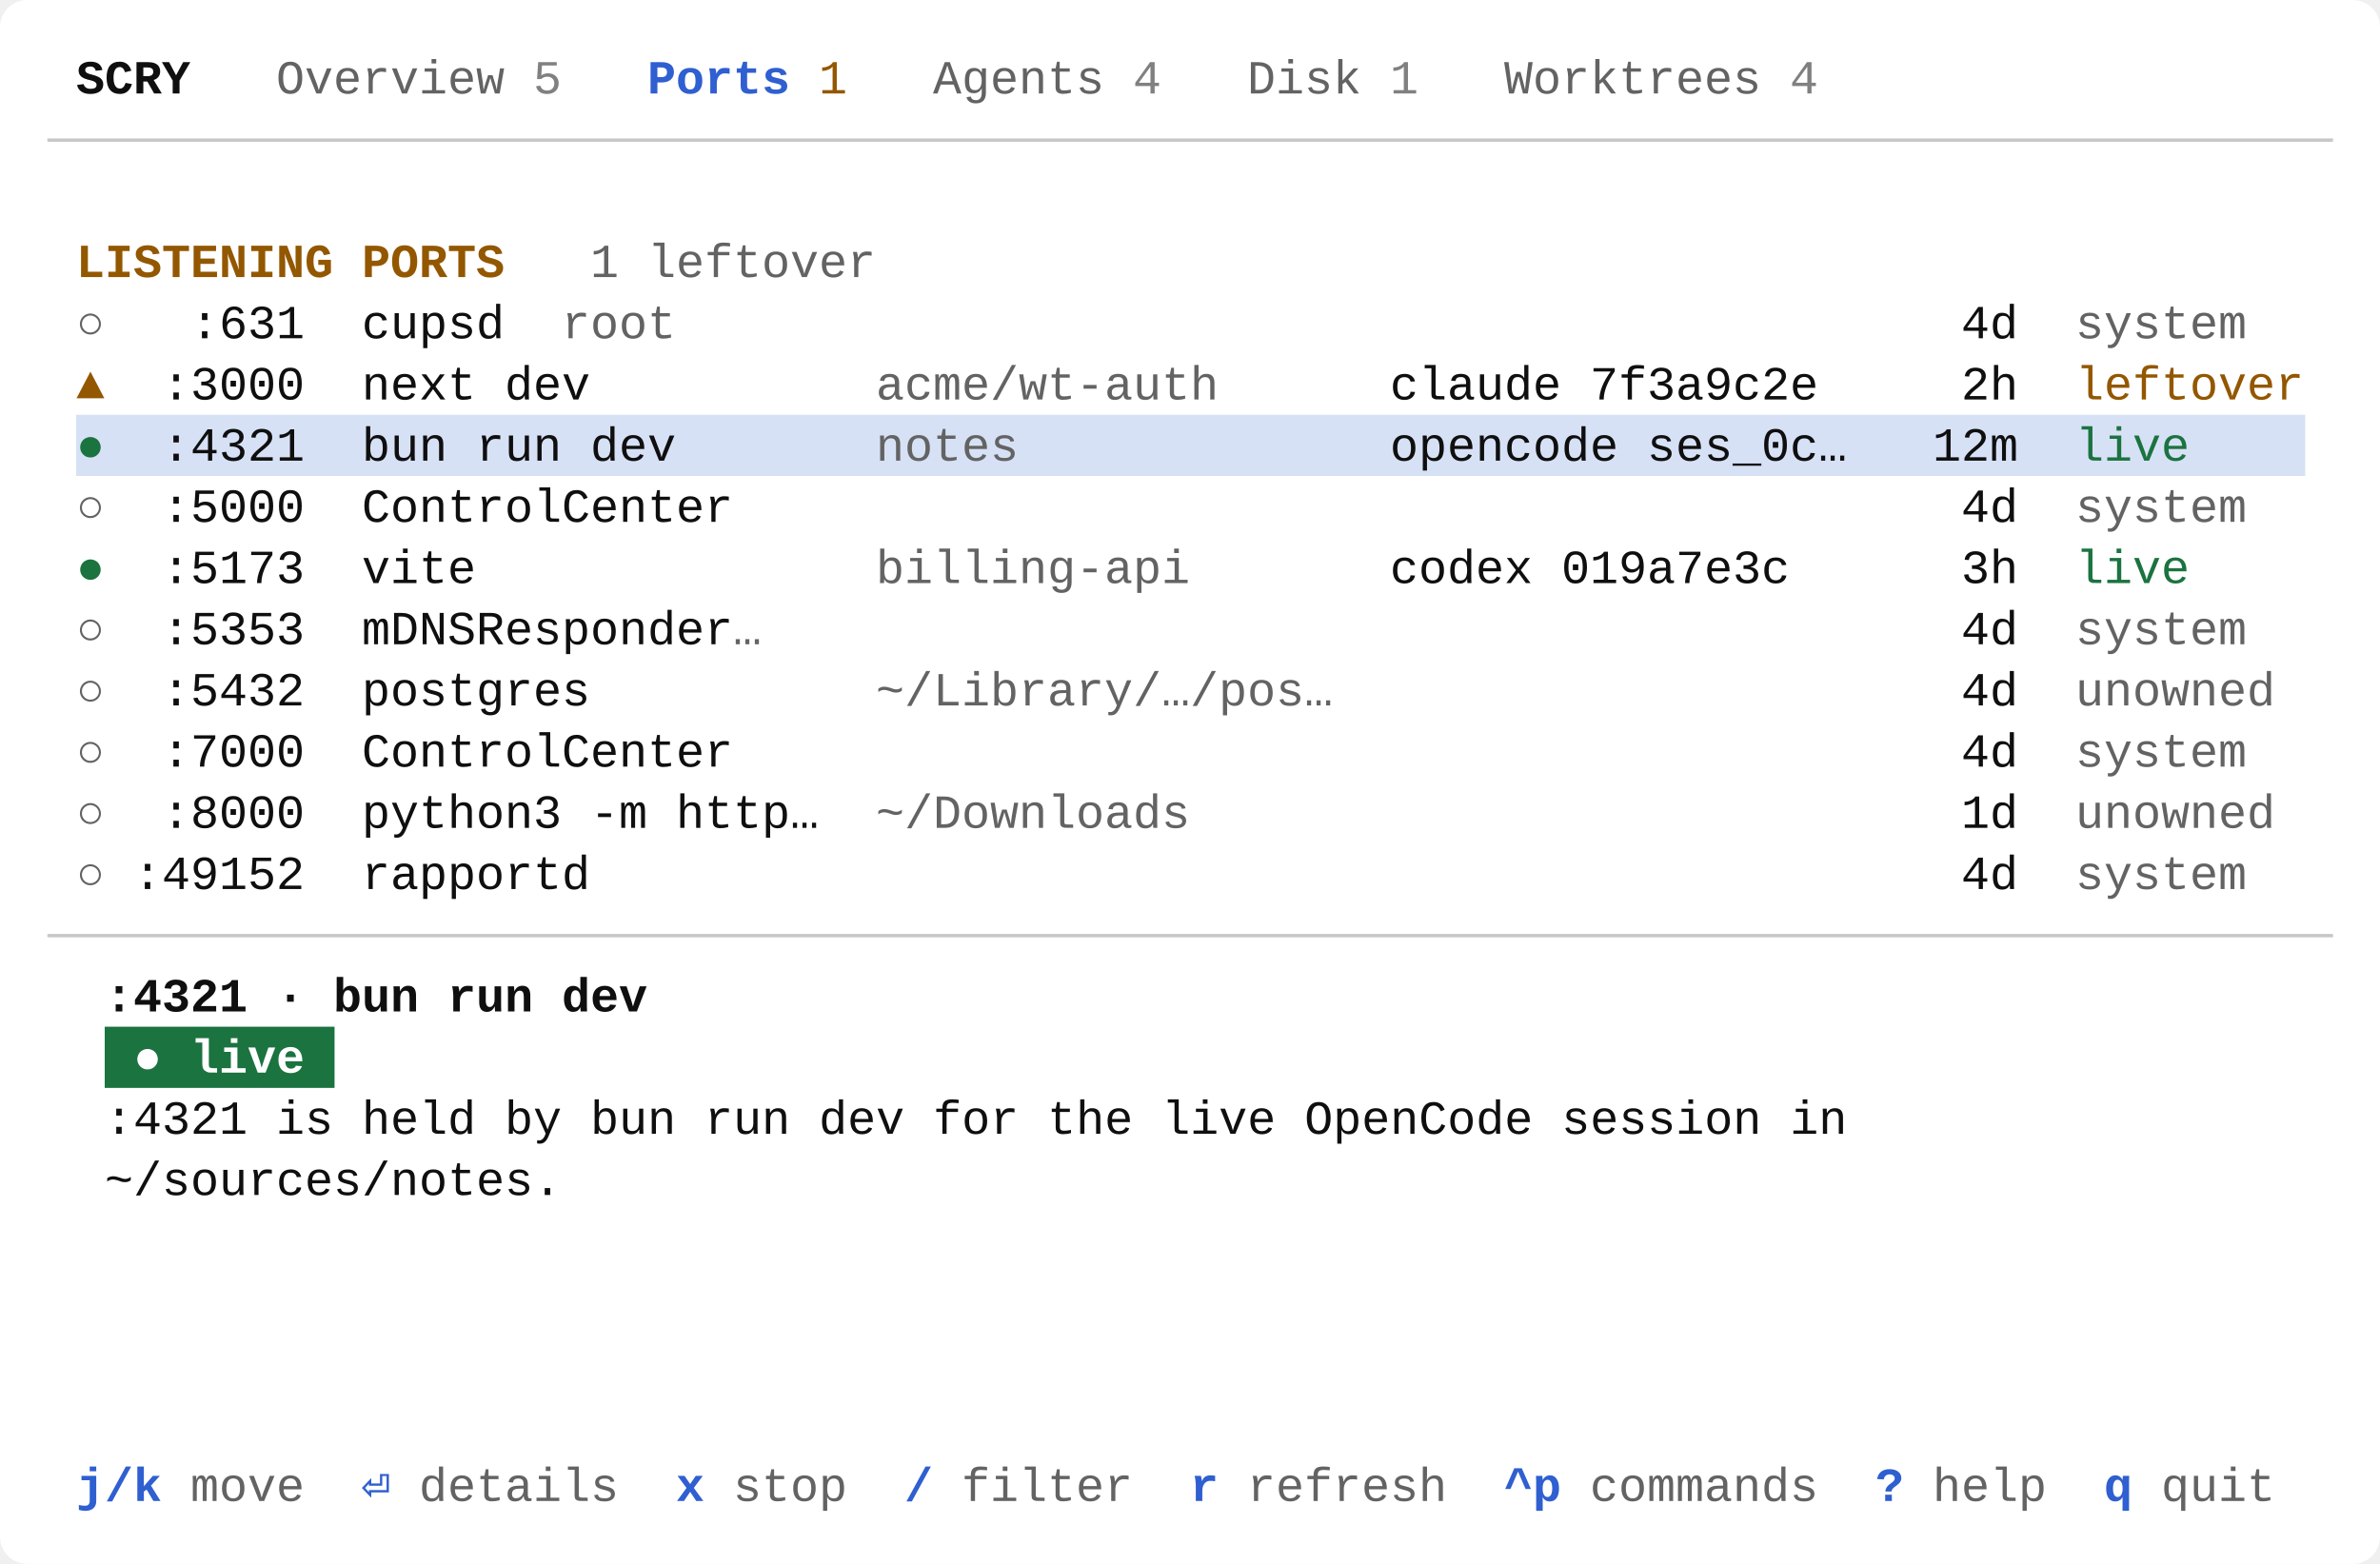
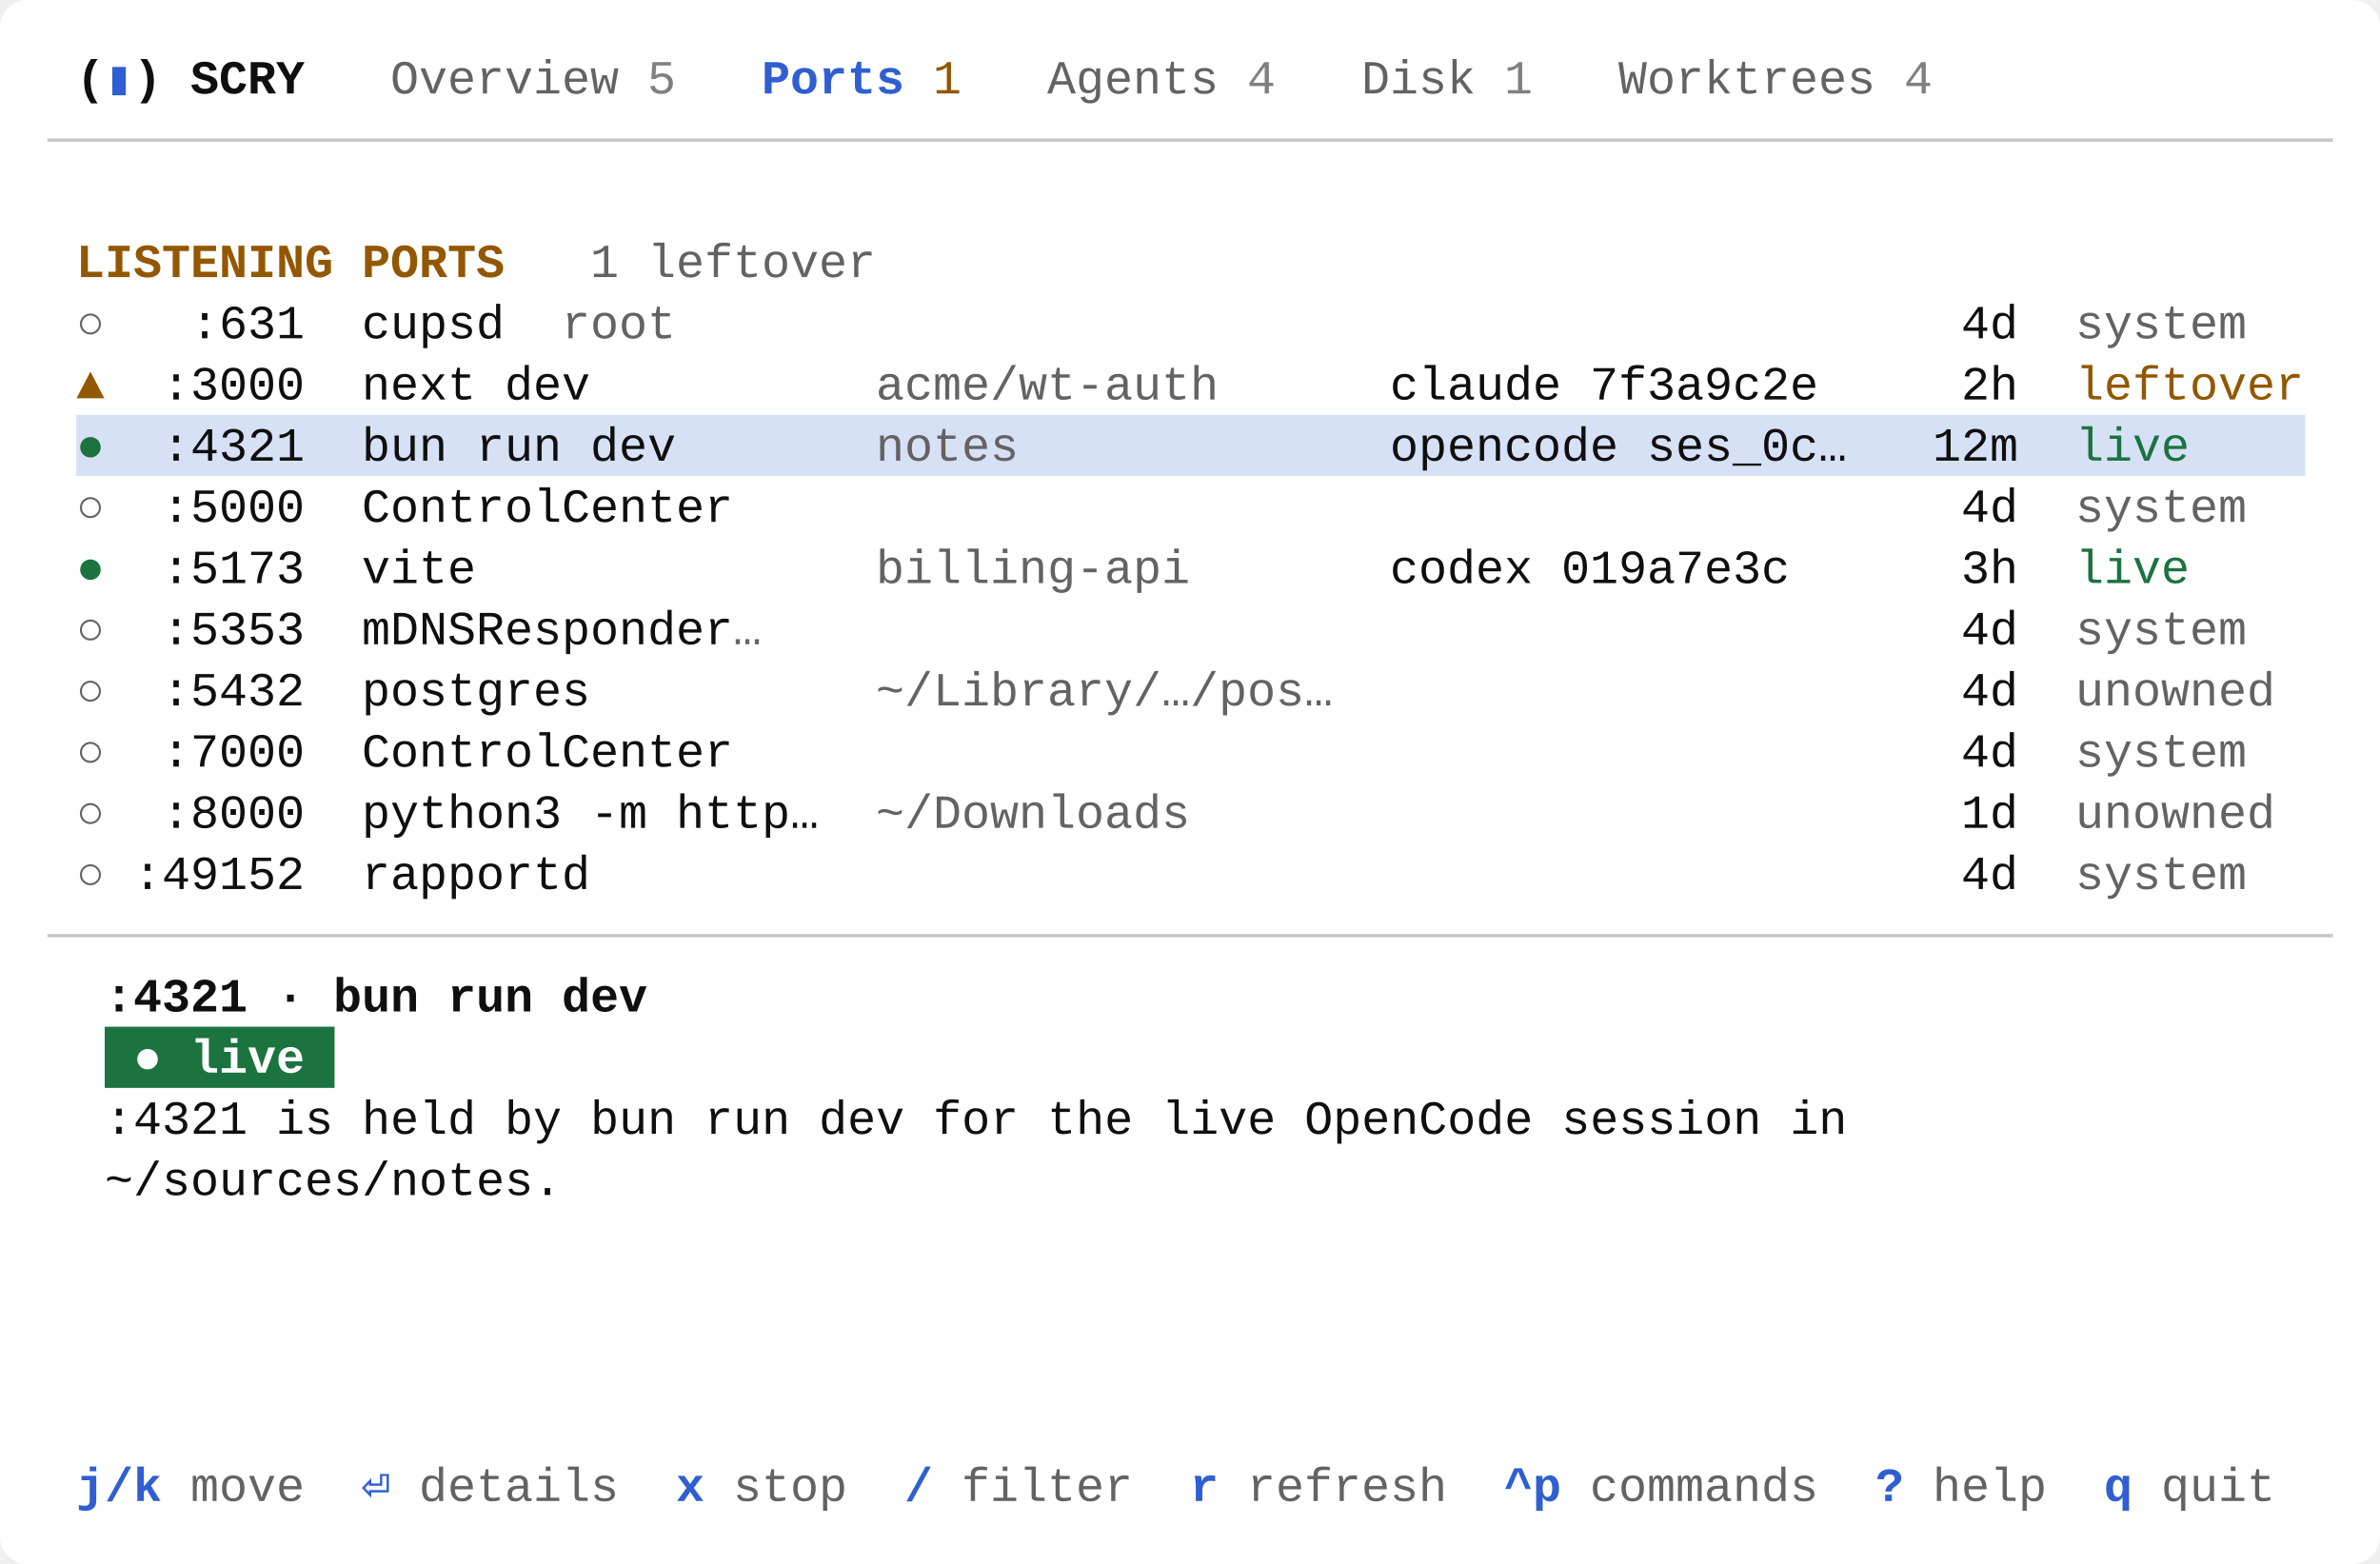
<svg xmlns="http://www.w3.org/2000/svg" width="700" height="460" viewBox="0 0 700 460">
  <style>text{font-family:ui-monospace,SFMono-Regular,"SF Mono",Menlo,Consolas,"Liberation Mono","DejaVu Sans Mono",monospace;font-size:14px;white-space:pre}</style>
  <rect width="700" height="460" rx="8" fill="#ffffff" />
  <g transform="translate(14 14)">
-     <text x="8.4" y="13.5" fill="#0f0f0f" textLength="33.6" lengthAdjust="spacingAndGlyphs" xml:space="preserve" font-weight="700">SCRY</text>
-     <text x="67.2" y="13.5" fill="#636363" textLength="67.2" lengthAdjust="spacingAndGlyphs" xml:space="preserve">Overview</text>
-     <text x="142.8" y="13.5" fill="#808080" textLength="8.4" lengthAdjust="spacingAndGlyphs" xml:space="preserve">5</text>
-     <text x="176.4" y="13.5" fill="#2f5fd0" textLength="42.0" lengthAdjust="spacingAndGlyphs" xml:space="preserve" font-weight="700">Ports</text>
-     <text x="226.8" y="13.5" fill="#935700" textLength="8.4" lengthAdjust="spacingAndGlyphs" xml:space="preserve">1</text>
-     <text x="260.4" y="13.5" fill="#636363" textLength="50.4" lengthAdjust="spacingAndGlyphs" xml:space="preserve">Agents</text>
-     <text x="319.2" y="13.5" fill="#808080" textLength="8.4" lengthAdjust="spacingAndGlyphs" xml:space="preserve">4</text>
-     <text x="352.8" y="13.5" fill="#636363" textLength="33.6" lengthAdjust="spacingAndGlyphs" xml:space="preserve">Disk</text>
-     <text x="394.8" y="13.5" fill="#808080" textLength="8.4" lengthAdjust="spacingAndGlyphs" xml:space="preserve">1</text>
-     <text x="428.4" y="13.5" fill="#636363" textLength="75.6" lengthAdjust="spacingAndGlyphs" xml:space="preserve">Worktrees</text>
-     <text x="512.4" y="13.5" fill="#808080" textLength="8.4" lengthAdjust="spacingAndGlyphs" xml:space="preserve">4</text>
+     <text x="8.4" y="13.5" fill="#0f0f0f" textLength="8.4" lengthAdjust="spacingAndGlyphs" xml:space="preserve" font-weight="700">(</text>
+     <text x="16.8" y="13.5" fill="#2f5fd0" textLength="8.4" lengthAdjust="spacingAndGlyphs" xml:space="preserve">▮</text>
+     <text x="25.2" y="13.5" fill="#0f0f0f" textLength="50.4" lengthAdjust="spacingAndGlyphs" xml:space="preserve" font-weight="700">) SCRY</text>
+     <text x="100.8" y="13.5" fill="#636363" textLength="67.2" lengthAdjust="spacingAndGlyphs" xml:space="preserve">Overview</text>
+     <text x="176.4" y="13.5" fill="#808080" textLength="8.4" lengthAdjust="spacingAndGlyphs" xml:space="preserve">5</text>
+     <text x="210.0" y="13.5" fill="#2f5fd0" textLength="42.0" lengthAdjust="spacingAndGlyphs" xml:space="preserve" font-weight="700">Ports</text>
+     <text x="260.4" y="13.5" fill="#935700" textLength="8.4" lengthAdjust="spacingAndGlyphs" xml:space="preserve">1</text>
+     <text x="294.0" y="13.5" fill="#636363" textLength="50.4" lengthAdjust="spacingAndGlyphs" xml:space="preserve">Agents</text>
+     <text x="352.8" y="13.5" fill="#808080" textLength="8.4" lengthAdjust="spacingAndGlyphs" xml:space="preserve">4</text>
+     <text x="386.4" y="13.5" fill="#636363" textLength="33.6" lengthAdjust="spacingAndGlyphs" xml:space="preserve">Disk</text>
+     <text x="428.4" y="13.5" fill="#808080" textLength="8.4" lengthAdjust="spacingAndGlyphs" xml:space="preserve">1</text>
+     <text x="462.0" y="13.5" fill="#636363" textLength="75.6" lengthAdjust="spacingAndGlyphs" xml:space="preserve">Worktrees</text>
+     <text x="546.0" y="13.5" fill="#808080" textLength="8.4" lengthAdjust="spacingAndGlyphs" xml:space="preserve">4</text>
    <text x="0.0" y="31.5" fill="#c7c7c7" textLength="672.0" lengthAdjust="spacingAndGlyphs" xml:space="preserve">────────────────────────────────────────────────────────────────────────────────</text>
    <text x="8.4" y="67.5" fill="#935700" textLength="126.0" lengthAdjust="spacingAndGlyphs" xml:space="preserve" font-weight="700">LISTENING PORTS</text>
    <text x="159.6" y="67.5" fill="#636363" textLength="84.0" lengthAdjust="spacingAndGlyphs" xml:space="preserve">1 leftover</text>
    <text x="8.4" y="85.5" fill="#636363" textLength="8.4" lengthAdjust="spacingAndGlyphs" xml:space="preserve">○</text>
    <text x="42.0" y="85.5" fill="#0f0f0f" textLength="33.6" lengthAdjust="spacingAndGlyphs" xml:space="preserve">:631</text>
    <text x="92.4" y="85.5" fill="#0f0f0f" textLength="42.0" lengthAdjust="spacingAndGlyphs" xml:space="preserve">cupsd</text>
    <text x="151.2" y="85.5" fill="#636363" textLength="33.6" lengthAdjust="spacingAndGlyphs" xml:space="preserve">root</text>
    <text x="562.8" y="85.5" fill="#0f0f0f" textLength="16.8" lengthAdjust="spacingAndGlyphs" xml:space="preserve">4d</text>
    <text x="596.4" y="85.5" fill="#636363" textLength="50.4" lengthAdjust="spacingAndGlyphs" xml:space="preserve">system</text>
    <text x="8.4" y="103.5" fill="#935700" textLength="8.4" lengthAdjust="spacingAndGlyphs" xml:space="preserve">▲</text>
    <text x="33.6" y="103.5" fill="#0f0f0f" textLength="42.0" lengthAdjust="spacingAndGlyphs" xml:space="preserve">:3000</text>
    <text x="92.4" y="103.5" fill="#0f0f0f" textLength="67.2" lengthAdjust="spacingAndGlyphs" xml:space="preserve">next dev</text>
    <text x="243.6" y="103.5" fill="#636363" textLength="100.8" lengthAdjust="spacingAndGlyphs" xml:space="preserve">acme/wt-auth</text>
    <text x="394.8" y="103.5" fill="#0f0f0f" textLength="126.0" lengthAdjust="spacingAndGlyphs" xml:space="preserve">claude 7f3a9c2e</text>
    <text x="562.8" y="103.5" fill="#0f0f0f" textLength="16.8" lengthAdjust="spacingAndGlyphs" xml:space="preserve">2h</text>
    <text x="596.4" y="103.5" fill="#935700" textLength="67.2" lengthAdjust="spacingAndGlyphs" xml:space="preserve">leftover</text>
    <rect x="8.4" y="108" width="655.6" height="18" fill="#d7e1f6" />
    <text x="8.4" y="121.5" fill="#1b7340" textLength="8.4" lengthAdjust="spacingAndGlyphs" xml:space="preserve">●</text>
    <text x="33.6" y="121.5" fill="#0f0f0f" textLength="42.0" lengthAdjust="spacingAndGlyphs" xml:space="preserve">:4321</text>
    <text x="92.4" y="121.5" fill="#0f0f0f" textLength="92.4" lengthAdjust="spacingAndGlyphs" xml:space="preserve">bun run dev</text>
    <text x="243.6" y="121.5" fill="#636363" textLength="42.0" lengthAdjust="spacingAndGlyphs" xml:space="preserve">notes</text>
    <text x="394.8" y="121.5" fill="#0f0f0f" textLength="134.4" lengthAdjust="spacingAndGlyphs" xml:space="preserve">opencode ses_0c…</text>
    <text x="554.4" y="121.5" fill="#0f0f0f" textLength="25.2" lengthAdjust="spacingAndGlyphs" xml:space="preserve">12m</text>
    <text x="596.4" y="121.5" fill="#1b7340" textLength="33.6" lengthAdjust="spacingAndGlyphs" xml:space="preserve">live</text>
    <text x="8.4" y="139.5" fill="#636363" textLength="8.4" lengthAdjust="spacingAndGlyphs" xml:space="preserve">○</text>
    <text x="33.6" y="139.5" fill="#0f0f0f" textLength="42.0" lengthAdjust="spacingAndGlyphs" xml:space="preserve">:5000</text>
    <text x="92.4" y="139.5" fill="#0f0f0f" textLength="109.2" lengthAdjust="spacingAndGlyphs" xml:space="preserve">ControlCenter</text>
    <text x="562.8" y="139.5" fill="#0f0f0f" textLength="16.8" lengthAdjust="spacingAndGlyphs" xml:space="preserve">4d</text>
    <text x="596.4" y="139.5" fill="#636363" textLength="50.4" lengthAdjust="spacingAndGlyphs" xml:space="preserve">system</text>
    <text x="8.4" y="157.5" fill="#1b7340" textLength="8.4" lengthAdjust="spacingAndGlyphs" xml:space="preserve">●</text>
    <text x="33.6" y="157.5" fill="#0f0f0f" textLength="42.0" lengthAdjust="spacingAndGlyphs" xml:space="preserve">:5173</text>
    <text x="92.4" y="157.5" fill="#0f0f0f" textLength="33.6" lengthAdjust="spacingAndGlyphs" xml:space="preserve">vite</text>
    <text x="243.6" y="157.5" fill="#636363" textLength="92.4" lengthAdjust="spacingAndGlyphs" xml:space="preserve">billing-api</text>
    <text x="394.8" y="157.5" fill="#0f0f0f" textLength="117.6" lengthAdjust="spacingAndGlyphs" xml:space="preserve">codex 019a7e3c</text>
    <text x="562.8" y="157.5" fill="#0f0f0f" textLength="16.8" lengthAdjust="spacingAndGlyphs" xml:space="preserve">3h</text>
    <text x="596.4" y="157.5" fill="#1b7340" textLength="33.6" lengthAdjust="spacingAndGlyphs" xml:space="preserve">live</text>
    <text x="8.4" y="175.5" fill="#636363" textLength="8.4" lengthAdjust="spacingAndGlyphs" xml:space="preserve">○</text>
    <text x="33.6" y="175.5" fill="#0f0f0f" textLength="42.0" lengthAdjust="spacingAndGlyphs" xml:space="preserve">:5353</text>
    <text x="92.4" y="175.5" fill="#0f0f0f" textLength="109.2" lengthAdjust="spacingAndGlyphs" xml:space="preserve">mDNSResponder</text>
    <text x="201.6" y="175.5" fill="#636363" textLength="8.4" lengthAdjust="spacingAndGlyphs" xml:space="preserve">…</text>
    <text x="562.8" y="175.5" fill="#0f0f0f" textLength="16.8" lengthAdjust="spacingAndGlyphs" xml:space="preserve">4d</text>
    <text x="596.4" y="175.5" fill="#636363" textLength="50.4" lengthAdjust="spacingAndGlyphs" xml:space="preserve">system</text>
    <text x="8.4" y="193.5" fill="#636363" textLength="8.4" lengthAdjust="spacingAndGlyphs" xml:space="preserve">○</text>
    <text x="33.6" y="193.5" fill="#0f0f0f" textLength="42.0" lengthAdjust="spacingAndGlyphs" xml:space="preserve">:5432</text>
    <text x="92.4" y="193.5" fill="#0f0f0f" textLength="67.2" lengthAdjust="spacingAndGlyphs" xml:space="preserve">postgres</text>
    <text x="243.6" y="193.5" fill="#636363" textLength="134.4" lengthAdjust="spacingAndGlyphs" xml:space="preserve">~/Library/…/pos…</text>
    <text x="562.8" y="193.5" fill="#0f0f0f" textLength="16.8" lengthAdjust="spacingAndGlyphs" xml:space="preserve">4d</text>
    <text x="596.4" y="193.5" fill="#636363" textLength="58.8" lengthAdjust="spacingAndGlyphs" xml:space="preserve">unowned</text>
    <text x="8.4" y="211.5" fill="#636363" textLength="8.4" lengthAdjust="spacingAndGlyphs" xml:space="preserve">○</text>
    <text x="33.6" y="211.5" fill="#0f0f0f" textLength="42.0" lengthAdjust="spacingAndGlyphs" xml:space="preserve">:7000</text>
    <text x="92.4" y="211.5" fill="#0f0f0f" textLength="109.2" lengthAdjust="spacingAndGlyphs" xml:space="preserve">ControlCenter</text>
    <text x="562.8" y="211.5" fill="#0f0f0f" textLength="16.8" lengthAdjust="spacingAndGlyphs" xml:space="preserve">4d</text>
    <text x="596.4" y="211.5" fill="#636363" textLength="50.4" lengthAdjust="spacingAndGlyphs" xml:space="preserve">system</text>
    <text x="8.4" y="229.5" fill="#636363" textLength="8.4" lengthAdjust="spacingAndGlyphs" xml:space="preserve">○</text>
    <text x="33.6" y="229.5" fill="#0f0f0f" textLength="42.0" lengthAdjust="spacingAndGlyphs" xml:space="preserve">:8000</text>
    <text x="92.4" y="229.5" fill="#0f0f0f" textLength="134.4" lengthAdjust="spacingAndGlyphs" xml:space="preserve">python3 -m http…</text>
    <text x="243.6" y="229.5" fill="#636363" textLength="92.4" lengthAdjust="spacingAndGlyphs" xml:space="preserve">~/Downloads</text>
    <text x="562.8" y="229.5" fill="#0f0f0f" textLength="16.8" lengthAdjust="spacingAndGlyphs" xml:space="preserve">1d</text>
    <text x="596.4" y="229.5" fill="#636363" textLength="58.8" lengthAdjust="spacingAndGlyphs" xml:space="preserve">unowned</text>
    <text x="8.4" y="247.5" fill="#636363" textLength="8.4" lengthAdjust="spacingAndGlyphs" xml:space="preserve">○</text>
    <text x="25.2" y="247.5" fill="#0f0f0f" textLength="50.4" lengthAdjust="spacingAndGlyphs" xml:space="preserve">:49152</text>
    <text x="92.4" y="247.5" fill="#0f0f0f" textLength="67.2" lengthAdjust="spacingAndGlyphs" xml:space="preserve">rapportd</text>
    <text x="562.8" y="247.5" fill="#0f0f0f" textLength="16.8" lengthAdjust="spacingAndGlyphs" xml:space="preserve">4d</text>
    <text x="596.4" y="247.5" fill="#636363" textLength="50.4" lengthAdjust="spacingAndGlyphs" xml:space="preserve">system</text>
    <text x="0.0" y="265.5" fill="#c7c7c7" textLength="672.0" lengthAdjust="spacingAndGlyphs" xml:space="preserve">────────────────────────────────────────────────────────────────────────────────</text>
    <text x="16.8" y="283.5" fill="#0f0f0f" textLength="159.6" lengthAdjust="spacingAndGlyphs" xml:space="preserve" font-weight="700">:4321 · bun run dev</text>
    <rect x="16.8" y="288" width="67.6" height="18" fill="#1b7340" />
    <text x="25.2" y="301.5" fill="#ffffff" textLength="50.4" lengthAdjust="spacingAndGlyphs" xml:space="preserve" font-weight="700">● live</text>
    <text x="16.8" y="319.5" fill="#0f0f0f" textLength="512.4" lengthAdjust="spacingAndGlyphs" xml:space="preserve">:4321 is held by bun run dev for the live OpenCode session in</text>
    <text x="16.8" y="337.5" fill="#0f0f0f" textLength="134.4" lengthAdjust="spacingAndGlyphs" xml:space="preserve">~/sources/notes.</text>
    <text x="8.4" y="427.5" fill="#2f5fd0" textLength="25.2" lengthAdjust="spacingAndGlyphs" xml:space="preserve" font-weight="700">j/k</text>
    <text x="42.0" y="427.5" fill="#636363" textLength="33.6" lengthAdjust="spacingAndGlyphs" xml:space="preserve">move</text>
    <text x="92.4" y="427.5" fill="#2f5fd0" textLength="8.4" lengthAdjust="spacingAndGlyphs" xml:space="preserve" font-weight="700">⏎</text>
    <text x="109.2" y="427.5" fill="#636363" textLength="58.8" lengthAdjust="spacingAndGlyphs" xml:space="preserve">details</text>
    <text x="184.8" y="427.5" fill="#2f5fd0" textLength="8.4" lengthAdjust="spacingAndGlyphs" xml:space="preserve" font-weight="700">x</text>
    <text x="201.6" y="427.5" fill="#636363" textLength="33.6" lengthAdjust="spacingAndGlyphs" xml:space="preserve">stop</text>
    <text x="252.0" y="427.5" fill="#2f5fd0" textLength="8.4" lengthAdjust="spacingAndGlyphs" xml:space="preserve" font-weight="700">/</text>
    <text x="268.8" y="427.5" fill="#636363" textLength="50.4" lengthAdjust="spacingAndGlyphs" xml:space="preserve">filter</text>
    <text x="336.0" y="427.5" fill="#2f5fd0" textLength="8.4" lengthAdjust="spacingAndGlyphs" xml:space="preserve" font-weight="700">r</text>
    <text x="352.8" y="427.5" fill="#636363" textLength="58.8" lengthAdjust="spacingAndGlyphs" xml:space="preserve">refresh</text>
    <text x="428.4" y="427.5" fill="#2f5fd0" textLength="16.8" lengthAdjust="spacingAndGlyphs" xml:space="preserve" font-weight="700">^p</text>
    <text x="453.6" y="427.5" fill="#636363" textLength="67.2" lengthAdjust="spacingAndGlyphs" xml:space="preserve">commands</text>
    <text x="537.6" y="427.5" fill="#2f5fd0" textLength="8.4" lengthAdjust="spacingAndGlyphs" xml:space="preserve" font-weight="700">?</text>
    <text x="554.4" y="427.5" fill="#636363" textLength="33.6" lengthAdjust="spacingAndGlyphs" xml:space="preserve">help</text>
    <text x="604.8" y="427.5" fill="#2f5fd0" textLength="8.4" lengthAdjust="spacingAndGlyphs" xml:space="preserve" font-weight="700">q</text>
    <text x="621.6" y="427.5" fill="#636363" textLength="33.6" lengthAdjust="spacingAndGlyphs" xml:space="preserve">quit</text>
  </g>
</svg>
